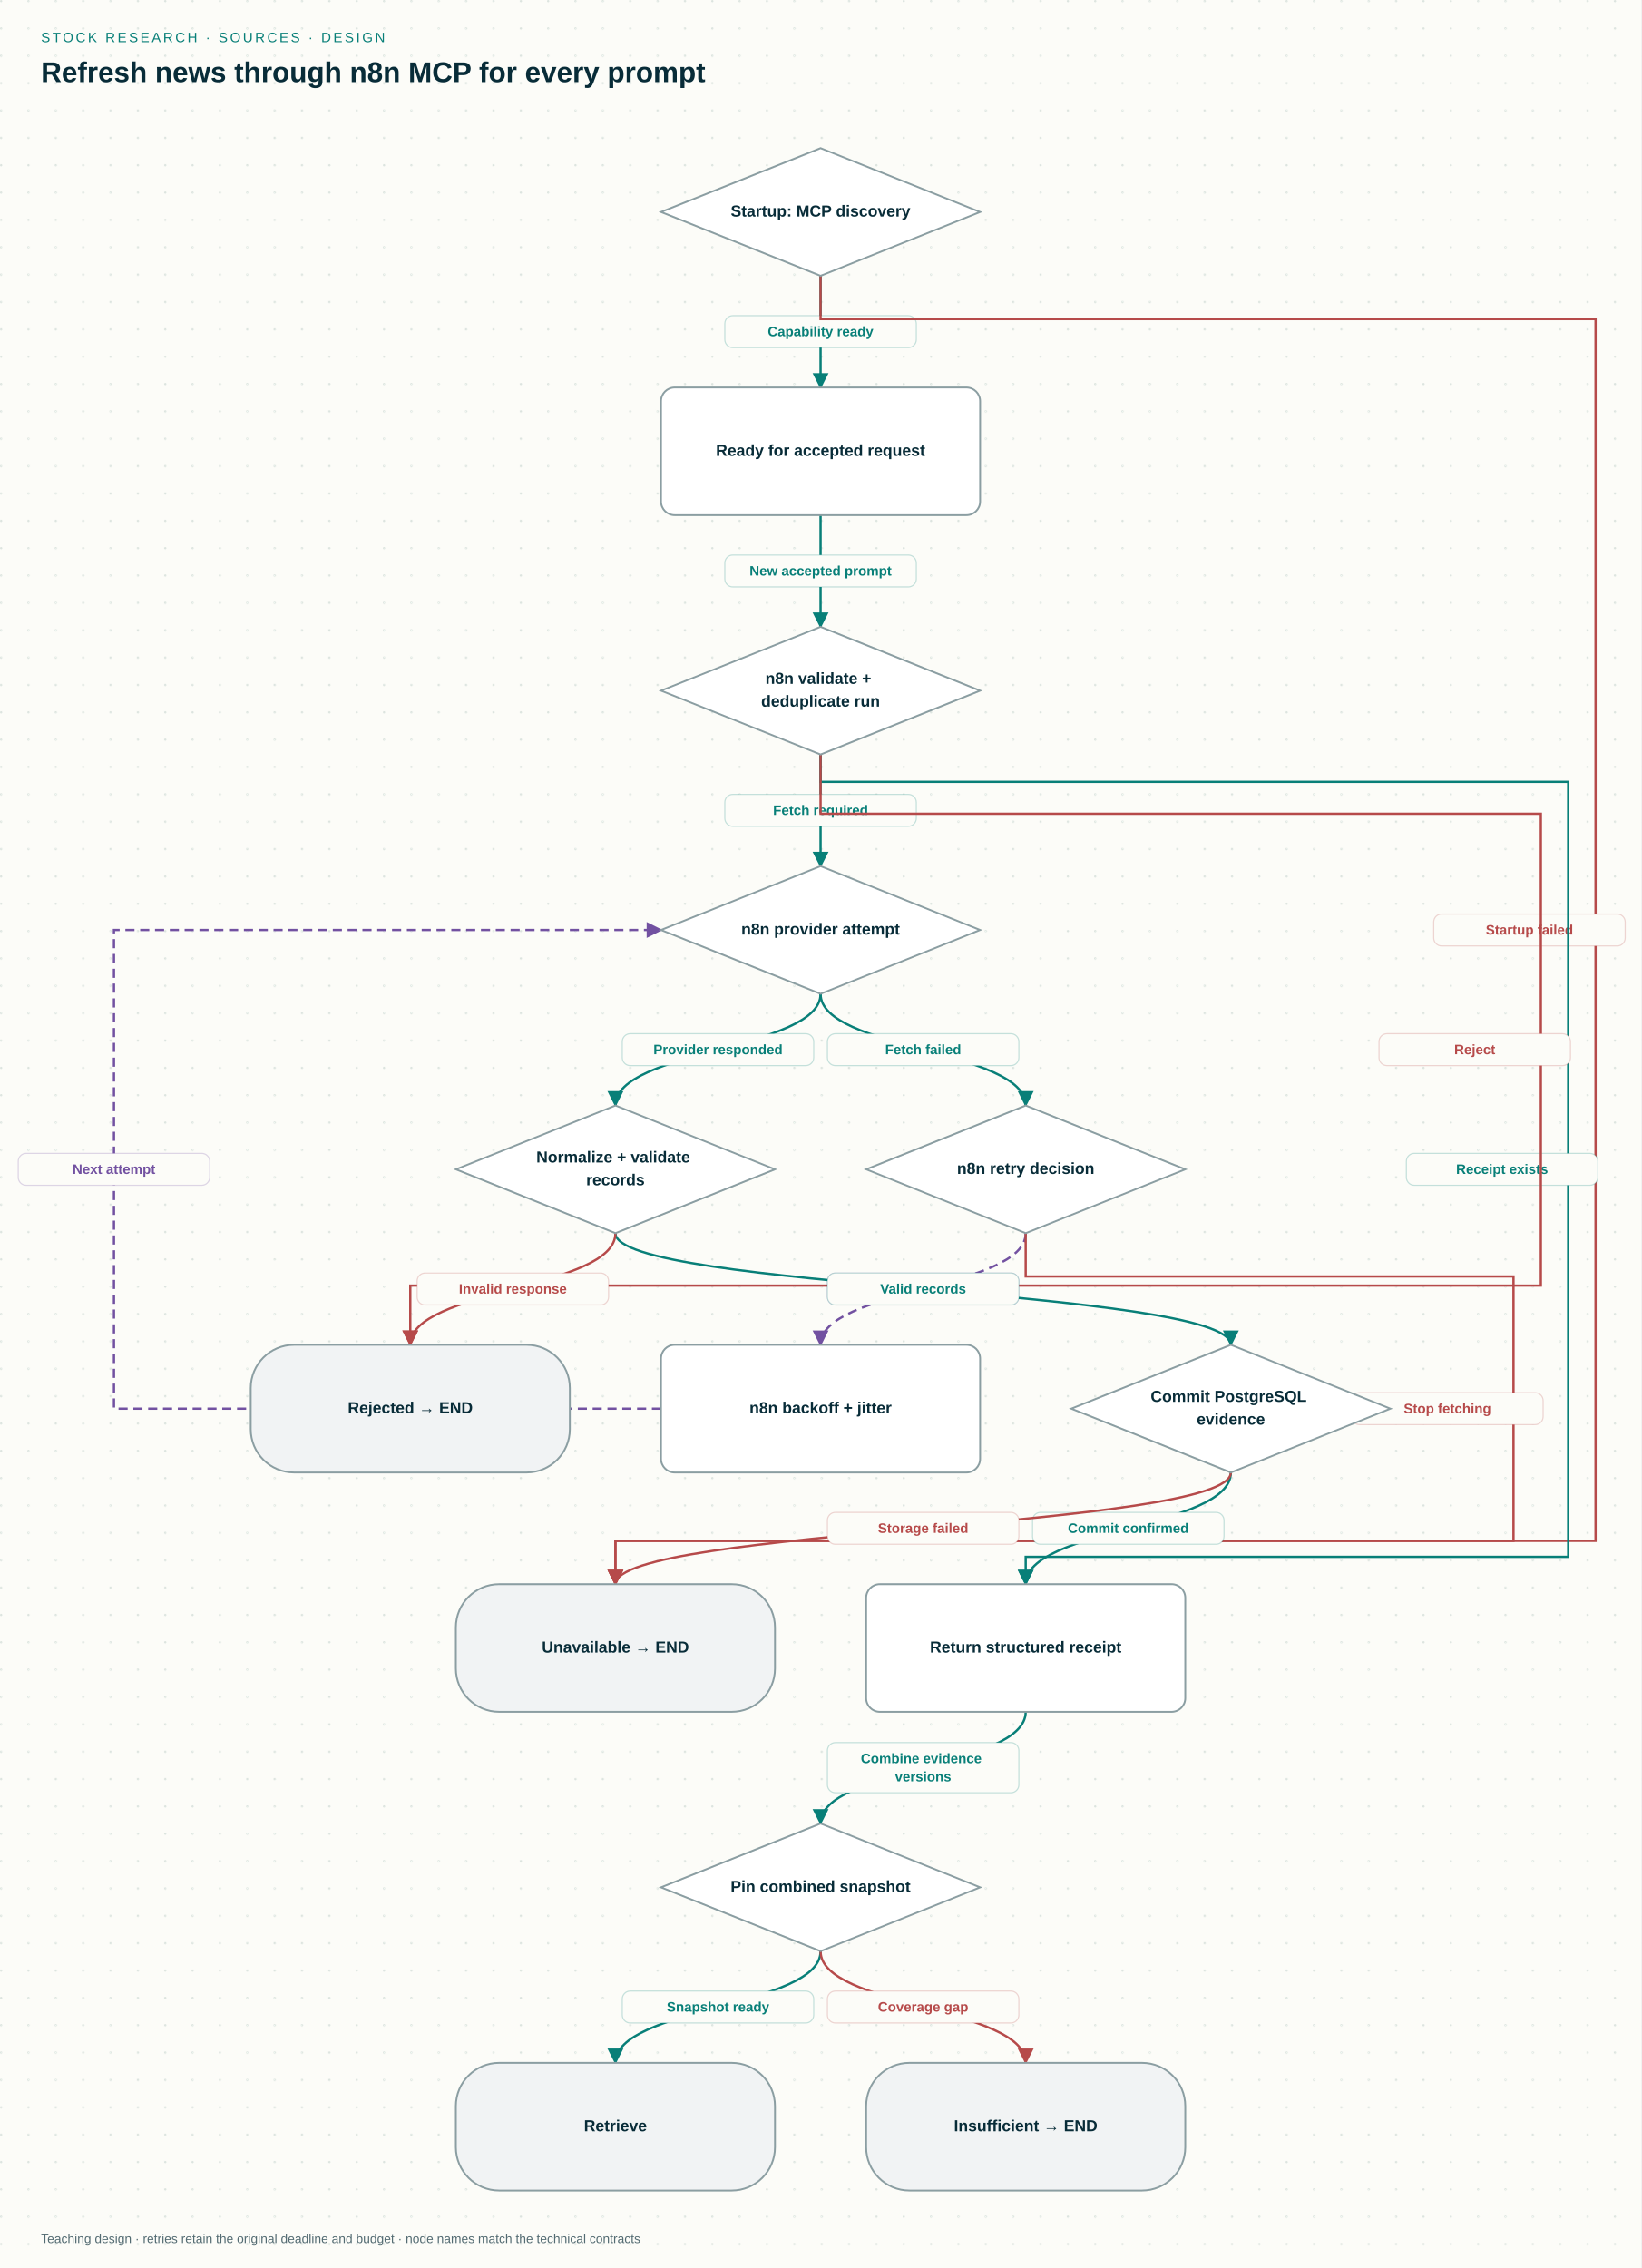
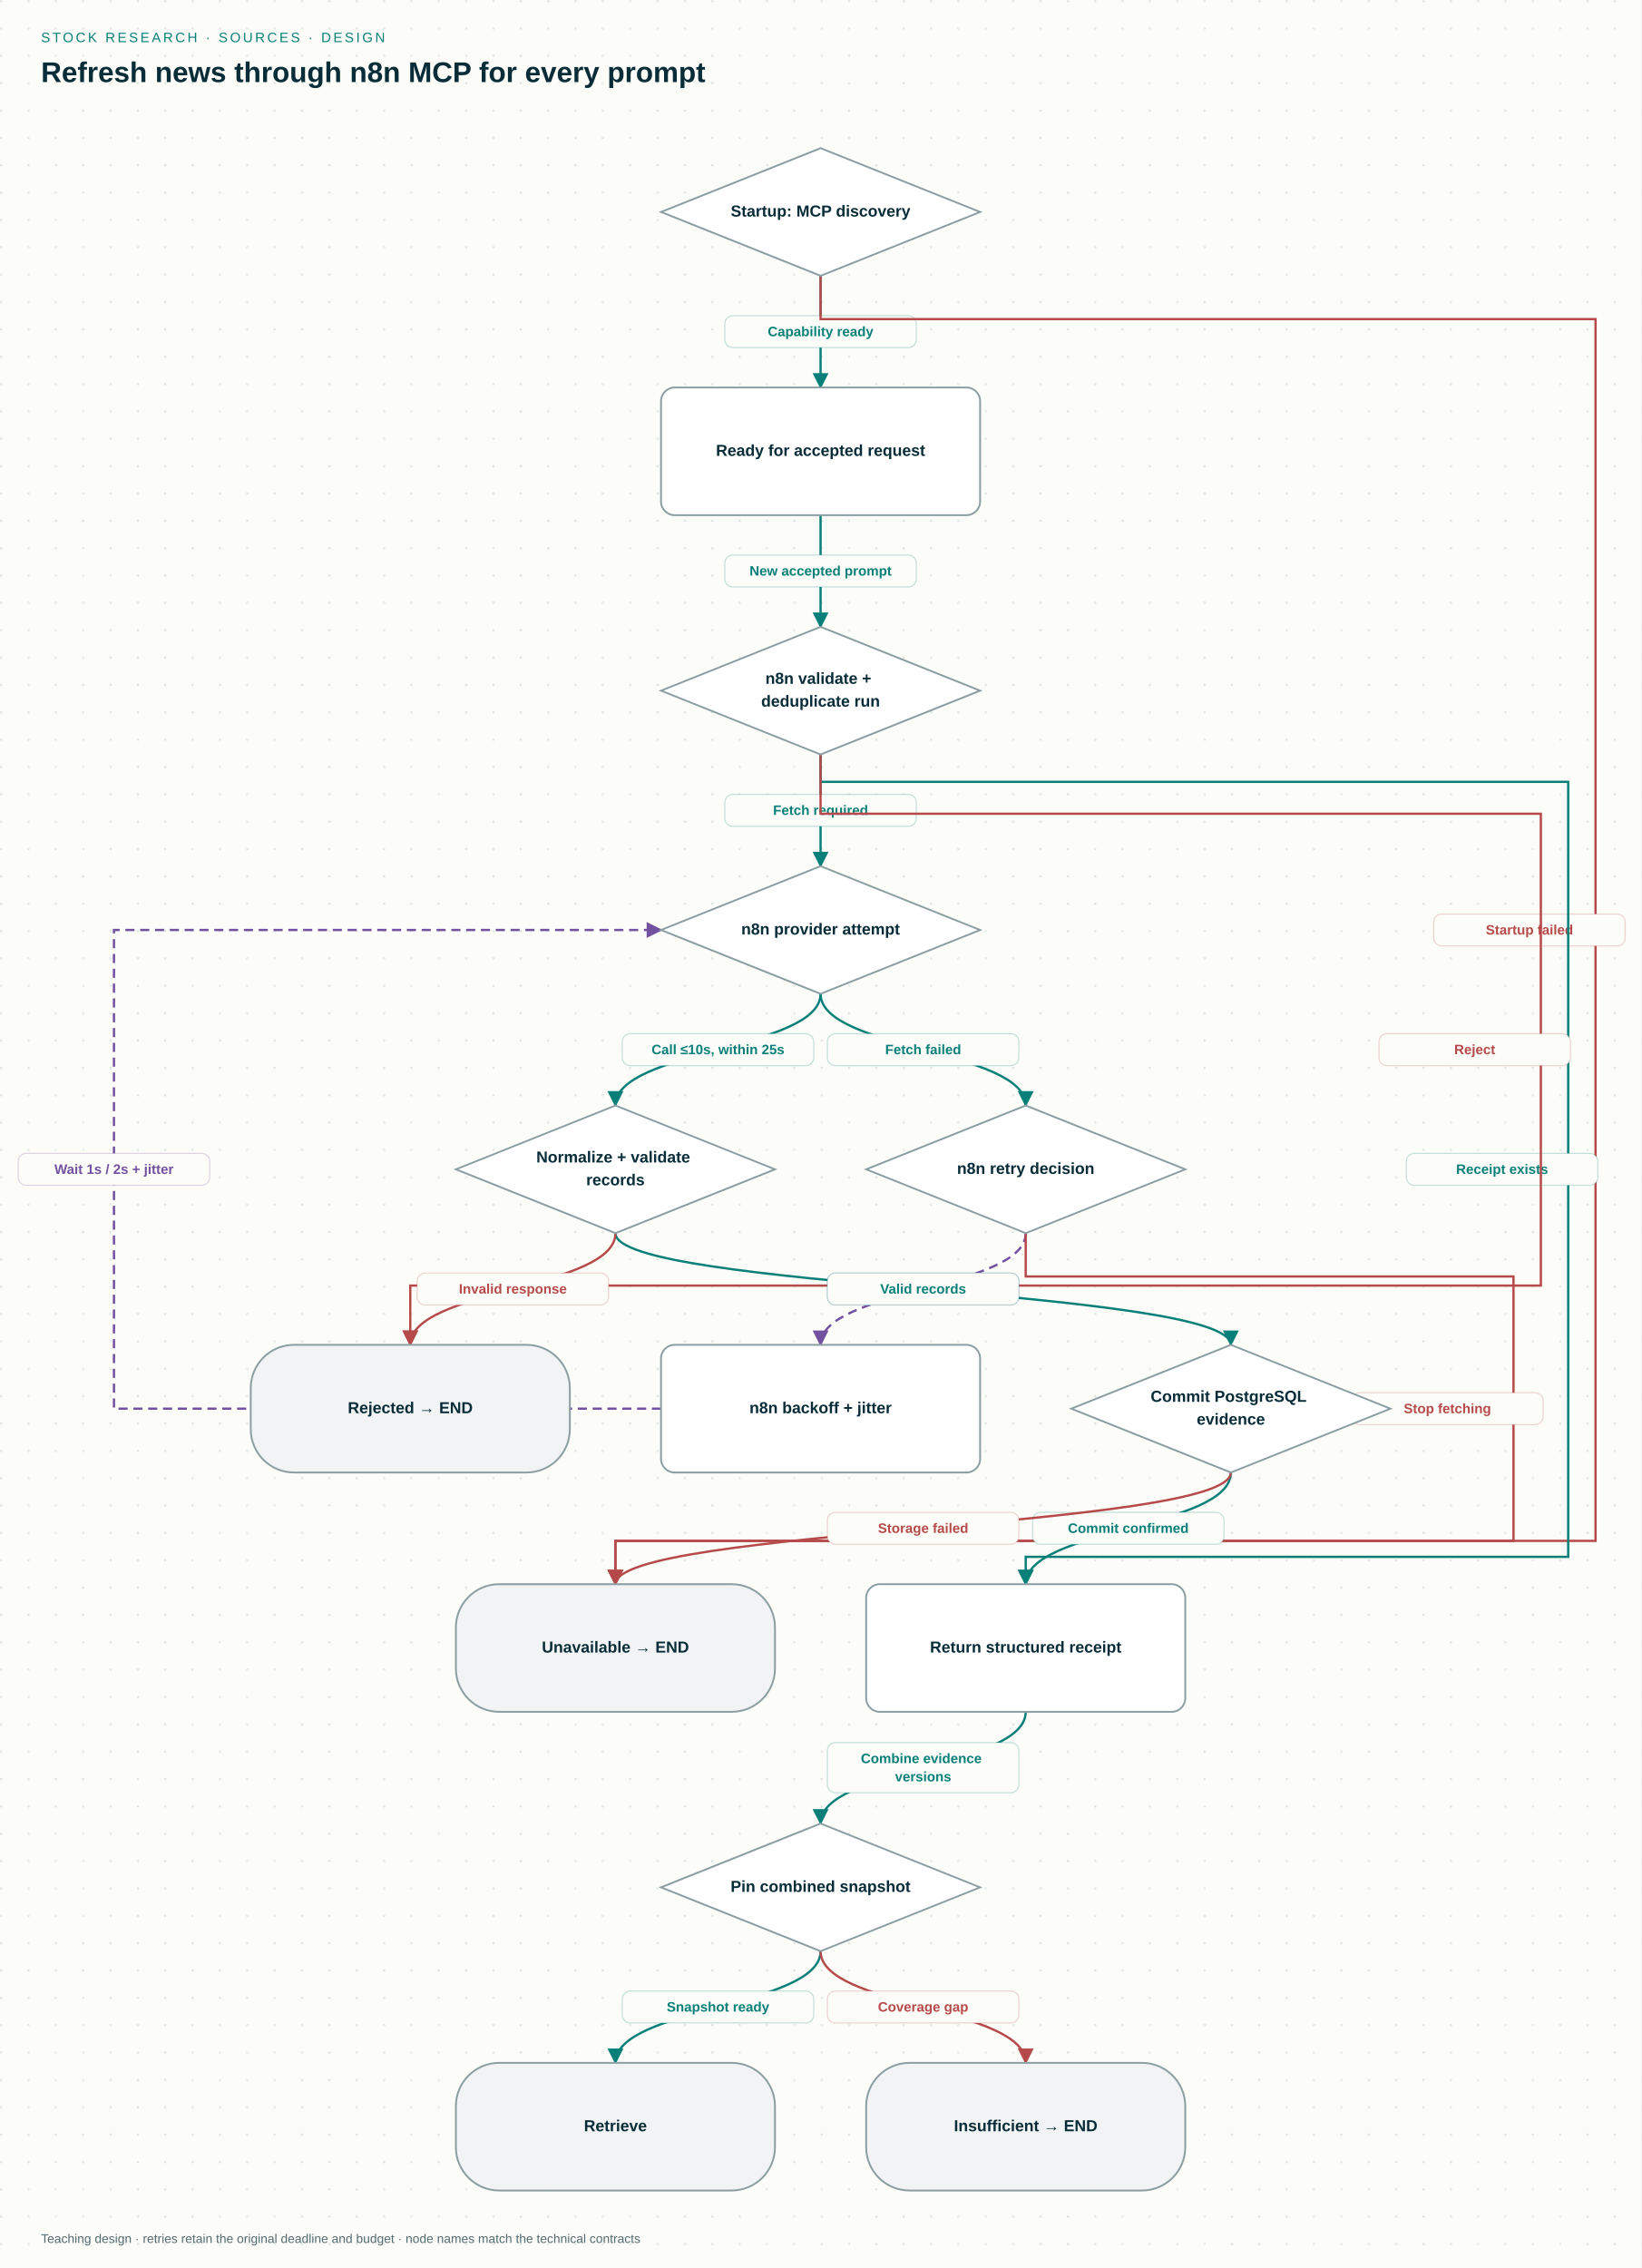
<svg xmlns="http://www.w3.org/2000/svg" viewBox="0 0 1440 1990" width="1440" height="1990" role="img" aria-label="Refresh news through n8n MCP for every prompt" style="font-family:Arial, &quot;Noto Sans TC&quot;, sans-serif;display:block;max-width:100%;height:auto">
  <defs>
    <pattern id="sources-en-grid" width="24" height="24" patternUnits="userSpaceOnUse">
      <circle cx="1" cy="1" r="1" fill="#dce4df" />
    </pattern>
    <marker id="sources-en-flow" viewBox="0 0 10 10" refX="9" refY="5" markerWidth="7" markerHeight="7" orient="auto-start-reverse">
      <path d="M 0 0 L 10 5 L 0 10 z" fill="#087f78" />
    </marker>
    <marker id="sources-en-retry" viewBox="0 0 10 10" refX="9" refY="5" markerWidth="7" markerHeight="7" orient="auto-start-reverse">
      <path d="M 0 0 L 10 5 L 0 10 z" fill="#7251a1" />
    </marker>
    <marker id="sources-en-fallback" viewBox="0 0 10 10" refX="9" refY="5" markerWidth="7" markerHeight="7" orient="auto-start-reverse">
      <path d="M 0 0 L 10 5 L 0 10 z" fill="#9b641b" />
    </marker>
    <marker id="sources-en-stop" viewBox="0 0 10 10" refX="9" refY="5" markerWidth="7" markerHeight="7" orient="auto-start-reverse">
      <path d="M 0 0 L 10 5 L 0 10 z" fill="#b64a4a" />
    </marker>
  </defs>
  <rect width="1440" height="1990" fill="#fcfcf8" />
  <rect width="1440" height="1990" fill="url(#sources-en-grid)" />
  <text x="36" y="37" fill="#087f78" font-size="12" letter-spacing="2">STOCK RESEARCH · SOURCES · DESIGN</text>
  <text x="36" y="72" fill="#082c38" font-size="25" font-weight="700">Refresh news through n8n MCP for every prompt</text>
  <g opacity="1">
    <path d="M 720 242 C 720 291, 720 291, 720 340" fill="none" stroke="#087f78" stroke-width="2" marker-end="url(#sources-en-flow)" />
    <rect x="636" y="277" width="168" height="28" rx="7" fill="#fcfcf8" stroke="#087f78" stroke-opacity=".23" />
    <text x="720" text-anchor="middle" fill="#087f78" font-size="12" font-weight="600">
      <tspan x="720" y="295">Capability ready</tspan>
    </text>
  </g>
  <g opacity="1">
    <path d="M 720 242 V 280 H 1400 V 1352 H 540 V 1390" fill="none" stroke="#b64a4a" stroke-width="2" marker-end="url(#sources-en-stop)" />
    <rect x="1258" y="802" width="168" height="28" rx="7" fill="#fcfcf8" stroke="#b64a4a" stroke-opacity=".23" />
    <text x="1342" text-anchor="middle" fill="#b64a4a" font-size="12" font-weight="600">
      <tspan x="1342" y="820">Startup failed</tspan>
    </text>
  </g>
  <g opacity="1">
    <path d="M 720 452 C 720 501, 720 501, 720 550" fill="none" stroke="#087f78" stroke-width="2" marker-end="url(#sources-en-flow)" />
    <rect x="636" y="487" width="168" height="28" rx="7" fill="#fcfcf8" stroke="#087f78" stroke-opacity=".23" />
    <text x="720" text-anchor="middle" fill="#087f78" font-size="12" font-weight="600">
      <tspan x="720" y="505">New accepted prompt</tspan>
    </text>
  </g>
  <g opacity="1">
    <path d="M 720 662 V 686 H 1376 V 1366 H 900 V 1390" fill="none" stroke="#087f78" stroke-width="2" marker-end="url(#sources-en-flow)" />
    <rect x="1234" y="1012" width="168" height="28" rx="7" fill="#fcfcf8" stroke="#087f78" stroke-opacity=".23" />
    <text x="1318" text-anchor="middle" fill="#087f78" font-size="12" font-weight="600">
      <tspan x="1318" y="1030">Receipt exists</tspan>
    </text>
  </g>
  <g opacity="1">
    <path d="M 720 662 C 720 711, 720 711, 720 760" fill="none" stroke="#087f78" stroke-width="2" marker-end="url(#sources-en-flow)" />
    <rect x="636" y="697" width="168" height="28" rx="7" fill="#fcfcf8" stroke="#087f78" stroke-opacity=".23" />
    <text x="720" text-anchor="middle" fill="#087f78" font-size="12" font-weight="600">
      <tspan x="720" y="715">Fetch required</tspan>
    </text>
  </g>
  <g opacity="1">
    <path d="M 720 662 V 714 H 1352 V 1128 H 360 V 1180" fill="none" stroke="#b64a4a" stroke-width="2" marker-end="url(#sources-en-stop)" />
    <rect x="1210" y="907" width="168" height="28" rx="7" fill="#fcfcf8" stroke="#b64a4a" stroke-opacity=".23" />
    <text x="1294" text-anchor="middle" fill="#b64a4a" font-size="12" font-weight="600">
      <tspan x="1294" y="925">Reject</tspan>
    </text>
  </g>
  <g opacity="1">
    <path d="M 720 872 C 720 921, 540 921, 540 970" fill="none" stroke="#087f78" stroke-width="2" marker-end="url(#sources-en-flow)" />
    <rect x="546" y="907" width="168" height="28" rx="7" fill="#fcfcf8" stroke="#087f78" stroke-opacity=".23" />
    <text x="630" text-anchor="middle" fill="#087f78" font-size="12" font-weight="600">
-       <tspan x="630" y="925">Provider responded</tspan>
+       <tspan x="630" y="925">Call ≤10s, within 25s</tspan>
    </text>
  </g>
  <g opacity="1">
    <path d="M 720 872 C 720 921, 900 921, 900 970" fill="none" stroke="#087f78" stroke-width="2" marker-end="url(#sources-en-flow)" />
    <rect x="726" y="907" width="168" height="28" rx="7" fill="#fcfcf8" stroke="#087f78" stroke-opacity=".23" />
    <text x="810" text-anchor="middle" fill="#087f78" font-size="12" font-weight="600">
      <tspan x="810" y="925">Fetch failed</tspan>
    </text>
  </g>
  <g opacity="1">
    <path d="M 900 1082 C 900 1131, 720 1131, 720 1180" fill="none" stroke="#7251a1" stroke-width="2" stroke-dasharray="8 5" marker-end="url(#sources-en-retry)" />
    <rect x="726" y="1117" width="168" height="28" rx="7" fill="#fcfcf8" stroke="#7251a1" stroke-opacity=".23" />
    <text x="810" text-anchor="middle" fill="#7251a1" font-size="12" font-weight="600">
-       <tspan x="810" y="1135">Transient + budget</tspan>
+       <tspan x="810" y="1135">Transient, attempts &lt;3</tspan>
    </text>
  </g>
  <g opacity="1">
    <path d="M 580 1236 H 100 V 816 H 580" fill="none" stroke="#7251a1" stroke-width="2" stroke-dasharray="8 5" marker-end="url(#sources-en-retry)" />
    <rect x="16" y="1012" width="168" height="28" rx="7" fill="#fcfcf8" stroke="#7251a1" stroke-opacity=".23" />
    <text x="100" text-anchor="middle" fill="#7251a1" font-size="12" font-weight="600">
-       <tspan x="100" y="1030">Next attempt</tspan>
+       <tspan x="100" y="1030">Wait 1s / 2s + jitter</tspan>
    </text>
  </g>
  <g opacity="1">
    <path d="M 900 1082 V 1120 H 1328 V 1352 H 540 V 1390" fill="none" stroke="#b64a4a" stroke-width="2" marker-end="url(#sources-en-stop)" />
    <rect x="1186" y="1222" width="168" height="28" rx="7" fill="#fcfcf8" stroke="#b64a4a" stroke-opacity=".23" />
    <text x="1270" text-anchor="middle" fill="#b64a4a" font-size="12" font-weight="600">
      <tspan x="1270" y="1240">Stop fetching</tspan>
    </text>
  </g>
  <g opacity="1">
    <path d="M 540 1082 C 540 1131, 1080 1131, 1080 1180" fill="none" stroke="#087f78" stroke-width="2" marker-end="url(#sources-en-flow)" />
    <rect x="726" y="1117" width="168" height="28" rx="7" fill="#fcfcf8" stroke="#087f78" stroke-opacity=".23" />
    <text x="810" text-anchor="middle" fill="#087f78" font-size="12" font-weight="600">
      <tspan x="810" y="1135">Valid records</tspan>
    </text>
  </g>
  <g opacity="1">
    <path d="M 540 1082 C 540 1131, 360 1131, 360 1180" fill="none" stroke="#b64a4a" stroke-width="2" marker-end="url(#sources-en-stop)" />
    <rect x="366" y="1117" width="168" height="28" rx="7" fill="#fcfcf8" stroke="#b64a4a" stroke-opacity=".23" />
    <text x="450" text-anchor="middle" fill="#b64a4a" font-size="12" font-weight="600">
      <tspan x="450" y="1135">Invalid response</tspan>
    </text>
  </g>
  <g opacity="1">
    <path d="M 1080 1292 C 1080 1341, 900 1341, 900 1390" fill="none" stroke="#087f78" stroke-width="2" marker-end="url(#sources-en-flow)" />
    <rect x="906" y="1327" width="168" height="28" rx="7" fill="#fcfcf8" stroke="#087f78" stroke-opacity=".23" />
    <text x="990" text-anchor="middle" fill="#087f78" font-size="12" font-weight="600">
      <tspan x="990" y="1345">Commit confirmed</tspan>
    </text>
  </g>
  <g opacity="1">
    <path d="M 1080 1292 C 1080 1341, 540 1341, 540 1390" fill="none" stroke="#b64a4a" stroke-width="2" marker-end="url(#sources-en-stop)" />
    <rect x="726" y="1327" width="168" height="28" rx="7" fill="#fcfcf8" stroke="#b64a4a" stroke-opacity=".23" />
    <text x="810" text-anchor="middle" fill="#b64a4a" font-size="12" font-weight="600">
      <tspan x="810" y="1345">Storage failed</tspan>
    </text>
  </g>
  <g opacity="1">
    <path d="M 900 1502 C 900 1551, 720 1551, 720 1600" fill="none" stroke="#087f78" stroke-width="2" marker-end="url(#sources-en-flow)" />
    <rect x="726" y="1529" width="168" height="44" rx="7" fill="#fcfcf8" stroke="#087f78" stroke-opacity=".23" />
    <text x="810" text-anchor="middle" fill="#087f78" font-size="12" font-weight="600">
      <tspan x="810" y="1547">Combine evidence</tspan>
      <tspan x="810" y="1563">versions</tspan>
    </text>
  </g>
  <g opacity="1">
    <path d="M 720 1712 C 720 1761, 540 1761, 540 1810" fill="none" stroke="#087f78" stroke-width="2" marker-end="url(#sources-en-flow)" />
    <rect x="546" y="1747" width="168" height="28" rx="7" fill="#fcfcf8" stroke="#087f78" stroke-opacity=".23" />
    <text x="630" text-anchor="middle" fill="#087f78" font-size="12" font-weight="600">
      <tspan x="630" y="1765">Snapshot ready</tspan>
    </text>
  </g>
  <g opacity="1">
    <path d="M 720 1712 C 720 1761, 900 1761, 900 1810" fill="none" stroke="#b64a4a" stroke-width="2" marker-end="url(#sources-en-stop)" />
    <rect x="726" y="1747" width="168" height="28" rx="7" fill="#fcfcf8" stroke="#b64a4a" stroke-opacity=".23" />
    <text x="810" text-anchor="middle" fill="#b64a4a" font-size="12" font-weight="600">
      <tspan x="810" y="1765">Coverage gap</tspan>
    </text>
  </g>
  <g data-node-id="Startup: MCP discovery" aria-label="Startup: MCP discovery">
    <polygon points="720,130 860,186 720,242 580,186" fill="#fff" stroke="#8b9ea2" stroke-width="1.6" />
    <text x="720" text-anchor="middle" fill="#082c38" font-size="14" font-weight="600" pointer-events="none">
      <tspan x="720" y="190">Startup: MCP discovery</tspan>
    </text>
  </g>
  <g data-node-id="Ready for accepted request" aria-label="Ready for accepted request">
    <rect x="580" y="340" width="280" height="112" rx="12" fill="#fff" stroke="#8b9ea2" stroke-width="1.6" />
    <text x="720" text-anchor="middle" fill="#082c38" font-size="14" font-weight="600" pointer-events="none">
      <tspan x="720" y="400">Ready for accepted request</tspan>
    </text>
  </g>
  <g data-node-id="Unavailable → END" aria-label="Unavailable → END">
    <rect x="400" y="1390" width="280" height="112" rx="38" fill="#f1f3f4" stroke="#8b9ea2" stroke-width="1.6" />
    <text x="540" text-anchor="middle" fill="#082c38" font-size="14" font-weight="600" pointer-events="none">
      <tspan x="540" y="1450">Unavailable → END</tspan>
    </text>
  </g>
  <g data-node-id="Return structured receipt" aria-label="Return structured receipt">
    <rect x="760" y="1390" width="280" height="112" rx="12" fill="#fff" stroke="#8b9ea2" stroke-width="1.6" />
    <text x="900" text-anchor="middle" fill="#082c38" font-size="14" font-weight="600" pointer-events="none">
      <tspan x="900" y="1450">Return structured receipt</tspan>
    </text>
  </g>
  <g data-node-id="n8n validate + deduplicate run" aria-label="n8n validate + deduplicate run">
    <polygon points="720,550 860,606 720,662 580,606" fill="#fff" stroke="#8b9ea2" stroke-width="1.6" />
    <text x="720" text-anchor="middle" fill="#082c38" font-size="14" font-weight="600" pointer-events="none">
      <tspan x="720" y="600">n8n validate +</tspan>
      <tspan x="720" y="620">deduplicate run</tspan>
    </text>
  </g>
  <g data-node-id="n8n provider attempt" aria-label="n8n provider attempt">
    <polygon points="720,760 860,816 720,872 580,816" fill="#fff" stroke="#8b9ea2" stroke-width="1.6" />
    <text x="720" text-anchor="middle" fill="#082c38" font-size="14" font-weight="600" pointer-events="none">
      <tspan x="720" y="820">n8n provider attempt</tspan>
    </text>
  </g>
  <g data-node-id="Rejected → END" aria-label="Rejected → END">
    <rect x="220" y="1180" width="280" height="112" rx="38" fill="#f1f3f4" stroke="#8b9ea2" stroke-width="1.6" />
    <text x="360" text-anchor="middle" fill="#082c38" font-size="14" font-weight="600" pointer-events="none">
      <tspan x="360" y="1240">Rejected → END</tspan>
    </text>
  </g>
  <g data-node-id="n8n backoff + jitter" aria-label="n8n backoff + jitter">
    <rect x="580" y="1180" width="280" height="112" rx="12" fill="#fff" stroke="#8b9ea2" stroke-width="1.6" />
    <text x="720" text-anchor="middle" fill="#082c38" font-size="14" font-weight="600" pointer-events="none">
      <tspan x="720" y="1240">n8n backoff + jitter</tspan>
    </text>
  </g>
  <g data-node-id="Commit PostgreSQL evidence" aria-label="Commit PostgreSQL evidence">
    <polygon points="1080,1180 1220,1236 1080,1292 940,1236" fill="#fff" stroke="#8b9ea2" stroke-width="1.6" />
    <text x="1080" text-anchor="middle" fill="#082c38" font-size="14" font-weight="600" pointer-events="none">
      <tspan x="1080" y="1230">Commit PostgreSQL</tspan>
      <tspan x="1080" y="1250">evidence</tspan>
    </text>
  </g>
  <g data-node-id="Normalize + validate records" aria-label="Normalize + validate records">
    <polygon points="540,970 680,1026 540,1082 400,1026" fill="#fff" stroke="#8b9ea2" stroke-width="1.6" />
    <text x="540" text-anchor="middle" fill="#082c38" font-size="14" font-weight="600" pointer-events="none">
      <tspan x="540" y="1020">Normalize + validate</tspan>
      <tspan x="540" y="1040">records</tspan>
    </text>
  </g>
  <g data-node-id="n8n retry decision" aria-label="n8n retry decision">
    <polygon points="900,970 1040,1026 900,1082 760,1026" fill="#fff" stroke="#8b9ea2" stroke-width="1.6" />
    <text x="900" text-anchor="middle" fill="#082c38" font-size="14" font-weight="600" pointer-events="none">
      <tspan x="900" y="1030">n8n retry decision</tspan>
    </text>
  </g>
  <g data-node-id="Pin combined snapshot" aria-label="Pin combined snapshot">
    <polygon points="720,1600 860,1656 720,1712 580,1656" fill="#fff" stroke="#8b9ea2" stroke-width="1.6" />
    <text x="720" text-anchor="middle" fill="#082c38" font-size="14" font-weight="600" pointer-events="none">
      <tspan x="720" y="1660">Pin combined snapshot</tspan>
    </text>
  </g>
  <g data-node-id="Retrieve" aria-label="Retrieve">
    <rect x="400" y="1810" width="280" height="112" rx="38" fill="#f1f3f4" stroke="#8b9ea2" stroke-width="1.6" />
    <text x="540" text-anchor="middle" fill="#082c38" font-size="14" font-weight="600" pointer-events="none">
      <tspan x="540" y="1870">Retrieve</tspan>
    </text>
  </g>
  <g data-node-id="Insufficient → END" aria-label="Insufficient → END">
    <rect x="760" y="1810" width="280" height="112" rx="38" fill="#f1f3f4" stroke="#8b9ea2" stroke-width="1.6" />
    <text x="900" text-anchor="middle" fill="#082c38" font-size="14" font-weight="600" pointer-events="none">
      <tspan x="900" y="1870">Insufficient → END</tspan>
    </text>
  </g>
  <text x="36" y="1968" font-size="11" fill="#536b72">Teaching design · retries retain the original deadline and budget · node names match the technical contracts</text>
</svg>
